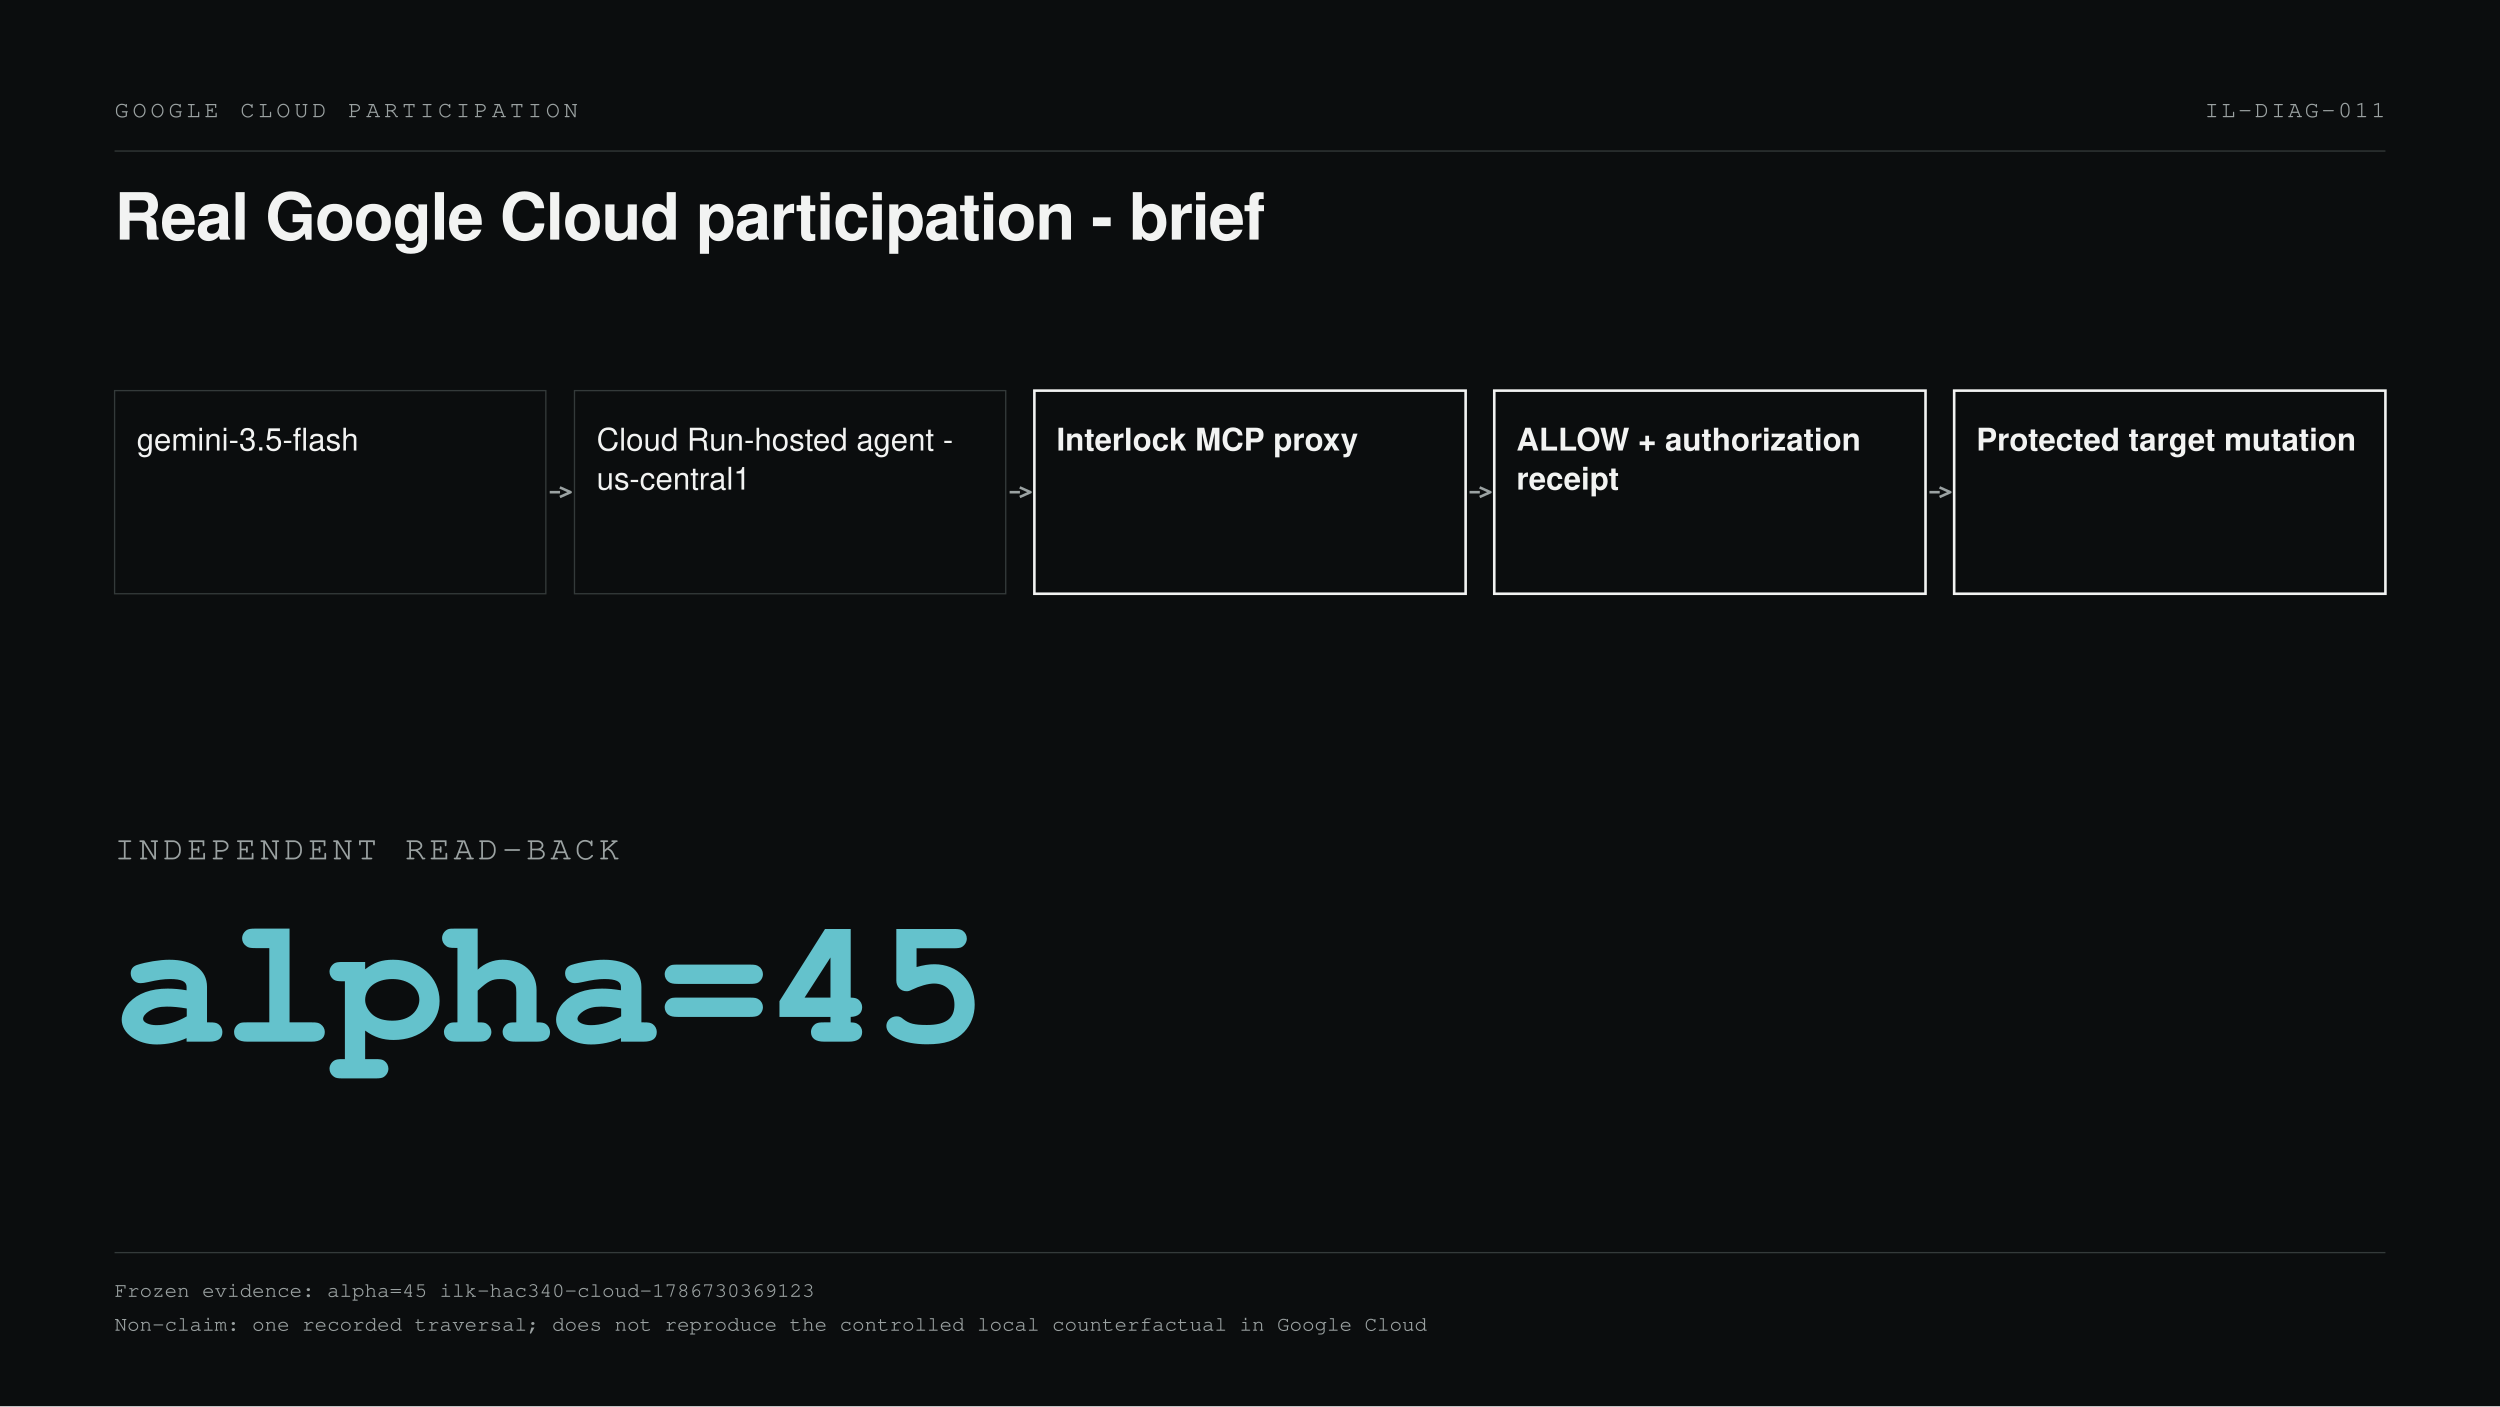
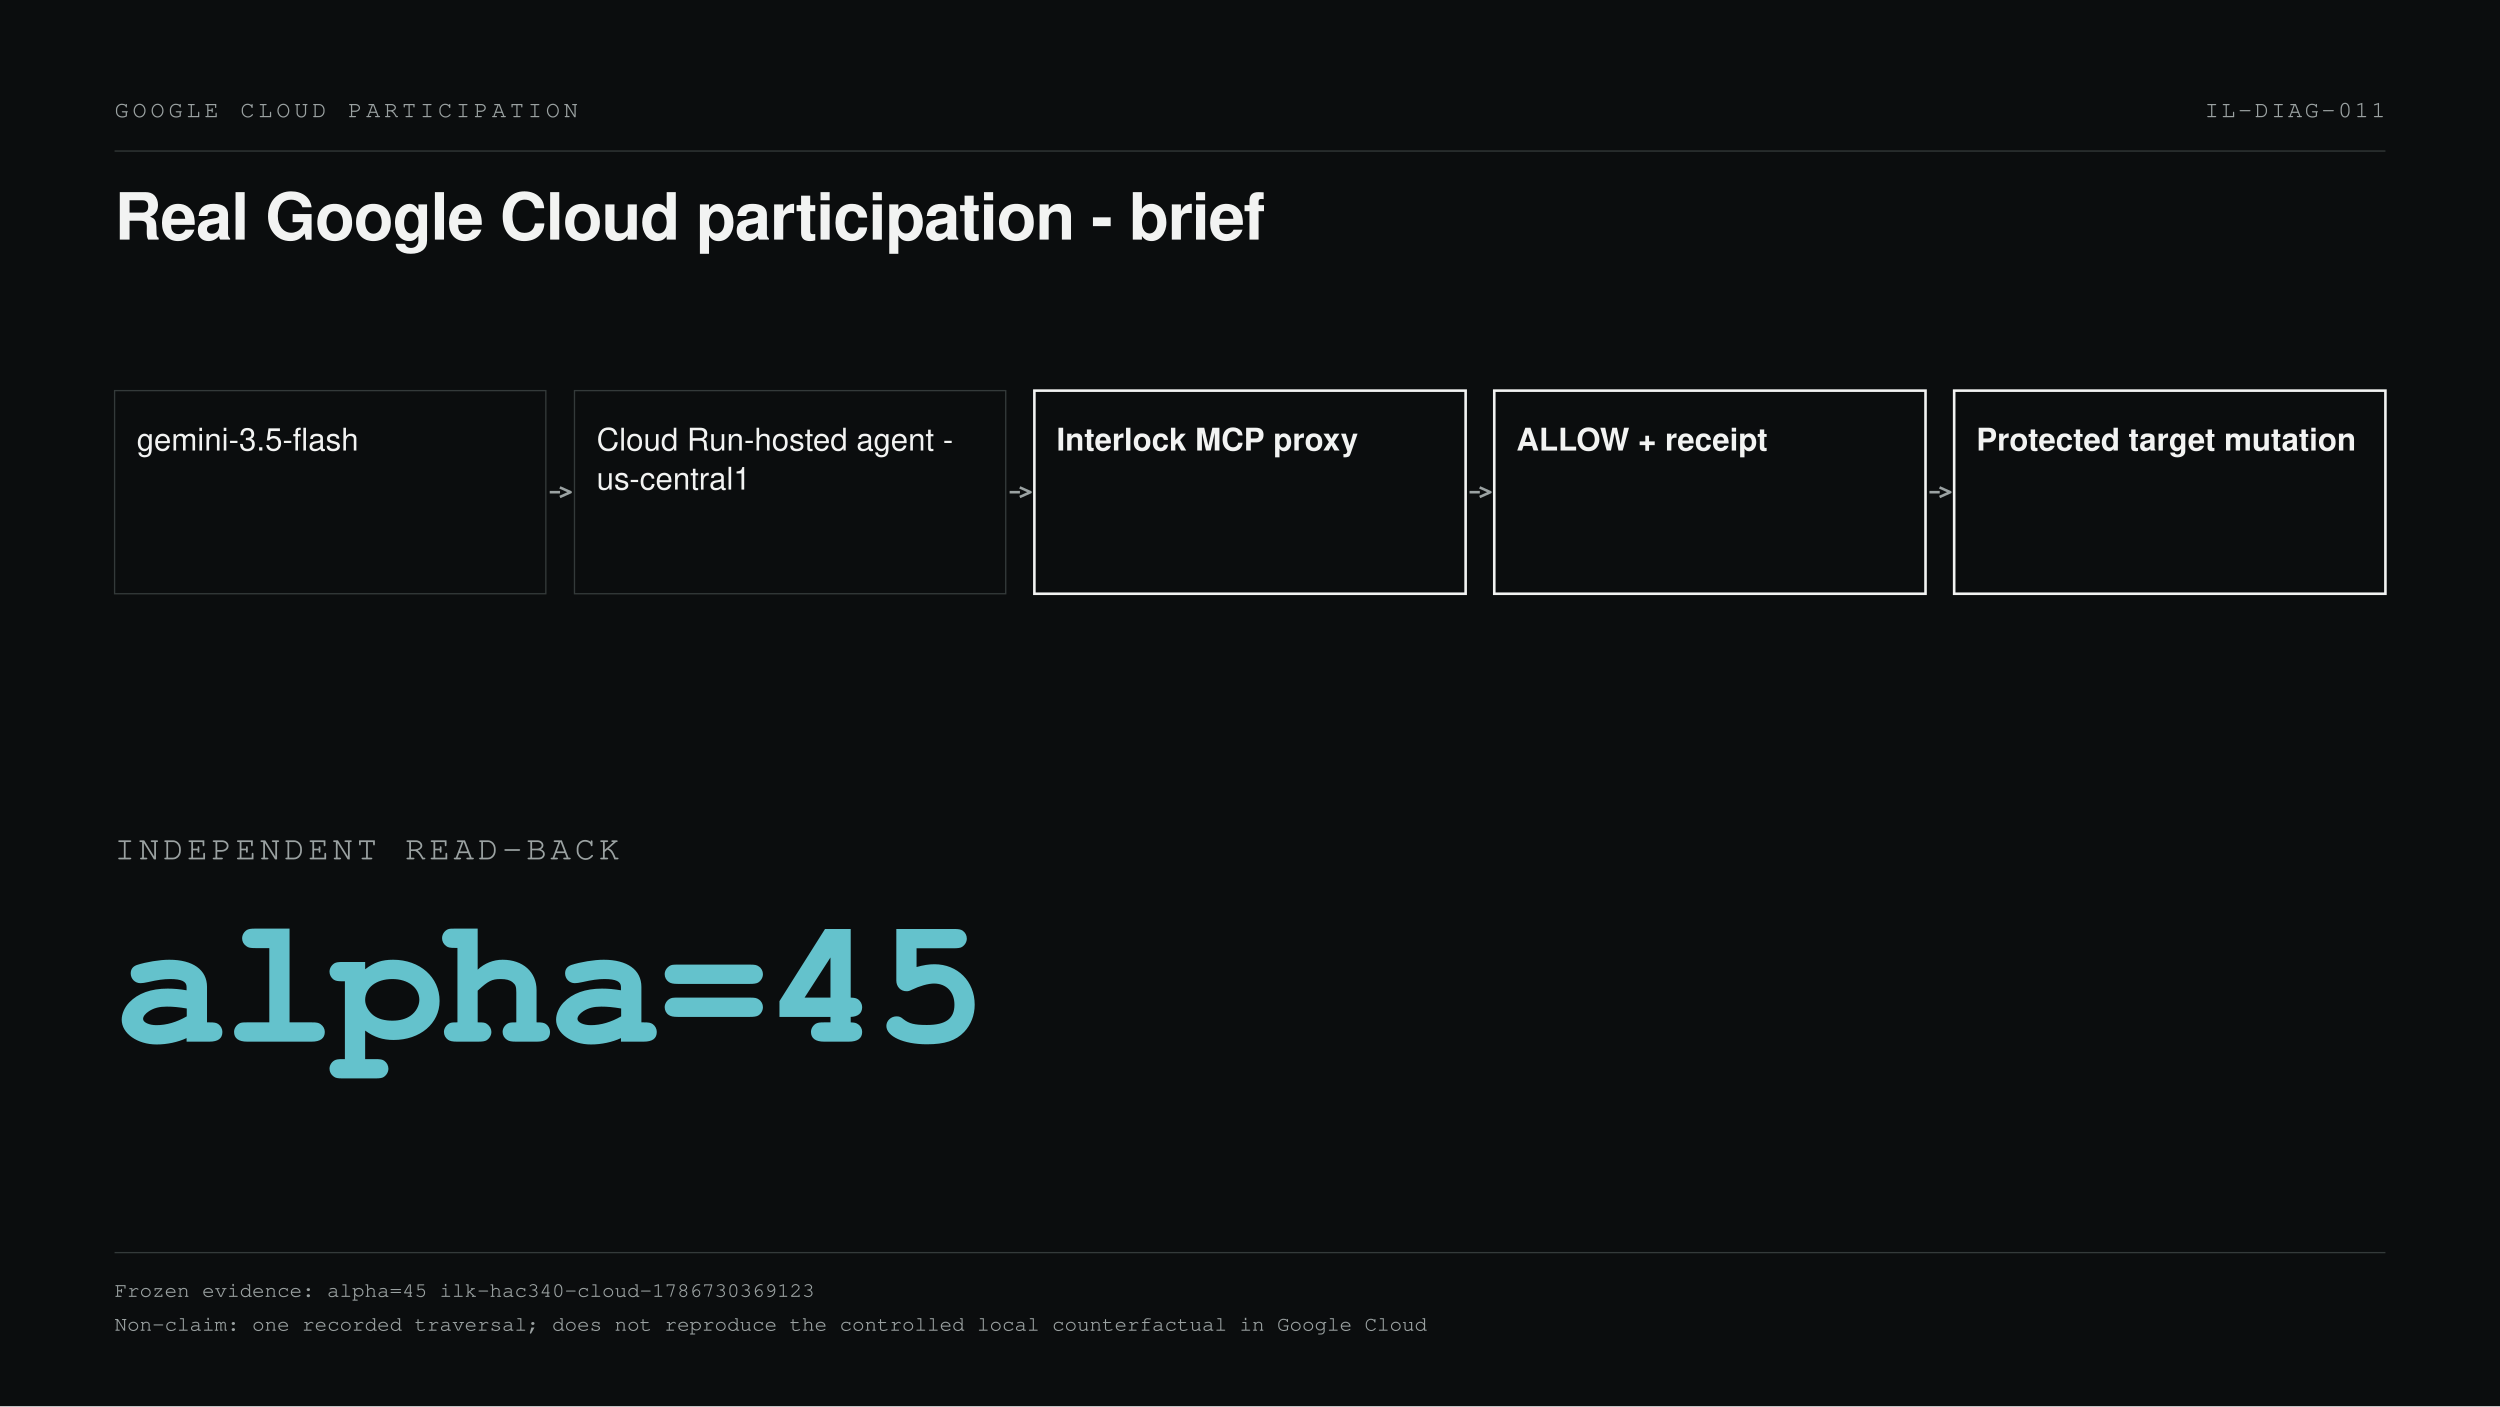
<svg xmlns="http://www.w3.org/2000/svg" viewBox="0 0 1920 1080" role="img" aria-labelledby="board-title board-desc">
  <rect x="0" y="0" width="1920" height="1080" fill="#0b0d0e" />
  <text x="88" y="90" font-family="Courier, 'Courier New', Menlo, 'DejaVu Sans Mono', 'Liberation Mono', monospace" font-size="18" font-weight="500" fill="#9ba2a2" letter-spacing="3">GOOGLE CLOUD PARTICIPATION</text>
  <text x="1832" y="90" font-family="Courier, 'Courier New', Menlo, 'DejaVu Sans Mono', 'Liberation Mono', monospace" font-size="18" font-weight="500" fill="#9ba2a2" text-anchor="end" letter-spacing="2">IL-DIAG-011</text>
  <line x1="88" y1="116" x2="1832" y2="116" stroke="#343a3a" stroke-width="1" stroke-linecap="butt" />
  <text x="88" y="184" font-family="Helvetica, 'Helvetica Neue', Arial, 'Liberation Sans', sans-serif" font-size="50" font-weight="600" fill="#f2f3f2" letter-spacing="-0.8">Real Google Cloud participation - brief</text>
  <rect x="88" y="300" width="331.2" height="156" fill="none" stroke="#343a3a" stroke-width="1" />
  <text x="105" y="346" font-family="Helvetica, 'Helvetica Neue', Arial, 'Liberation Sans', sans-serif" font-size="24" font-weight="400" fill="#f2f3f2">gemini-3.5-flash</text>
  <line x1="422.2" y1="378" x2="430.1" y2="378" stroke="#9ba2a2" stroke-width="2" stroke-linecap="butt" />
  <path d="M429.982 381.67 L438.2 378 L429.982 374.33" fill="none" stroke="#9ba2a2" stroke-width="2" stroke-linecap="butt" stroke-linejoin="round" />
  <rect x="441.2" y="300" width="331.2" height="156" fill="none" stroke="#343a3a" stroke-width="1" />
  <text x="458.2" y="346" font-family="Helvetica, 'Helvetica Neue', Arial, 'Liberation Sans', sans-serif" font-size="24" font-weight="400" fill="#f2f3f2">Cloud Run-hosted agent -</text>
  <text x="458.2" y="376" font-family="Helvetica, 'Helvetica Neue', Arial, 'Liberation Sans', sans-serif" font-size="24" font-weight="400" fill="#f2f3f2">us-central1</text>
  <line x1="775.4" y1="378" x2="783.3" y2="378" stroke="#9ba2a2" stroke-width="2" stroke-linecap="butt" />
  <path d="M783.182 381.67 L791.4 378 L783.182 374.33" fill="none" stroke="#9ba2a2" stroke-width="2" stroke-linecap="butt" stroke-linejoin="round" />
  <rect x="794.4" y="300" width="331.2" height="156" fill="none" stroke="#f2f3f2" stroke-width="2" />
  <text x="811.4" y="346" font-family="Helvetica, 'Helvetica Neue', Arial, 'Liberation Sans', sans-serif" font-size="24" font-weight="600" fill="#f2f3f2">Interlock MCP proxy</text>
  <line x1="1128.6" y1="378" x2="1136.5" y2="378" stroke="#9ba2a2" stroke-width="2" stroke-linecap="butt" />
  <path d="M1136.382 381.67 L1144.6 378 L1136.382 374.33" fill="none" stroke="#9ba2a2" stroke-width="2" stroke-linecap="butt" stroke-linejoin="round" />
  <rect x="1147.6" y="300" width="331.2" height="156" fill="none" stroke="#f2f3f2" stroke-width="2" />
-   <text x="1164.6" y="346" font-family="Helvetica, 'Helvetica Neue', Arial, 'Liberation Sans', sans-serif" font-size="24" font-weight="600" fill="#f2f3f2">ALLOW + authorization</text>
-   <text x="1164.6" y="376" font-family="Helvetica, 'Helvetica Neue', Arial, 'Liberation Sans', sans-serif" font-size="24" font-weight="600" fill="#f2f3f2">receipt</text>
+   <text x="1164.6" y="346" font-family="Helvetica, 'Helvetica Neue', Arial, 'Liberation Sans', sans-serif" font-size="24" font-weight="600" fill="#f2f3f2">ALLOW + receipt</text>
  <line x1="1481.8" y1="378" x2="1489.7" y2="378" stroke="#9ba2a2" stroke-width="2" stroke-linecap="butt" />
  <path d="M1489.582 381.67 L1497.8 378 L1489.582 374.33" fill="none" stroke="#9ba2a2" stroke-width="2" stroke-linecap="butt" stroke-linejoin="round" />
  <rect x="1500.8" y="300" width="331.2" height="156" fill="none" stroke="#f2f3f2" stroke-width="2" />
  <text x="1517.8" y="346" font-family="Helvetica, 'Helvetica Neue', Arial, 'Liberation Sans', sans-serif" font-size="24" font-weight="600" fill="#f2f3f2">Protected target mutation</text>
  <text x="88" y="660" font-family="Courier, 'Courier New', Menlo, 'DejaVu Sans Mono', 'Liberation Mono', monospace" font-size="26" font-weight="400" fill="#9ba2a2" letter-spacing="3">INDEPENDENT READ-BACK</text>
  <text x="88" y="800" font-family="Courier, 'Courier New', Menlo, 'DejaVu Sans Mono', 'Liberation Mono', monospace" font-size="144" font-weight="600" fill="#64c2cc" letter-spacing="-3">alpha=45</text>
  <line x1="88" y1="962" x2="1832" y2="962" stroke="#343a3a" stroke-width="1" stroke-linecap="butt" />
  <text x="88" y="996" font-family="Courier, 'Courier New', Menlo, 'DejaVu Sans Mono', 'Liberation Mono', monospace" font-size="16" font-weight="400" fill="#9ba2a2">Frozen evidence: alpha=45  ilk-hac340-cloud-1786730369123</text>
  <text x="88" y="1022" font-family="Courier, 'Courier New', Menlo, 'DejaVu Sans Mono', 'Liberation Mono', monospace" font-size="16" font-weight="400" fill="#9ba2a2">Non-claim: one recorded traversal; does not reproduce the controlled local counterfactual in Google Cloud</text>
</svg>
